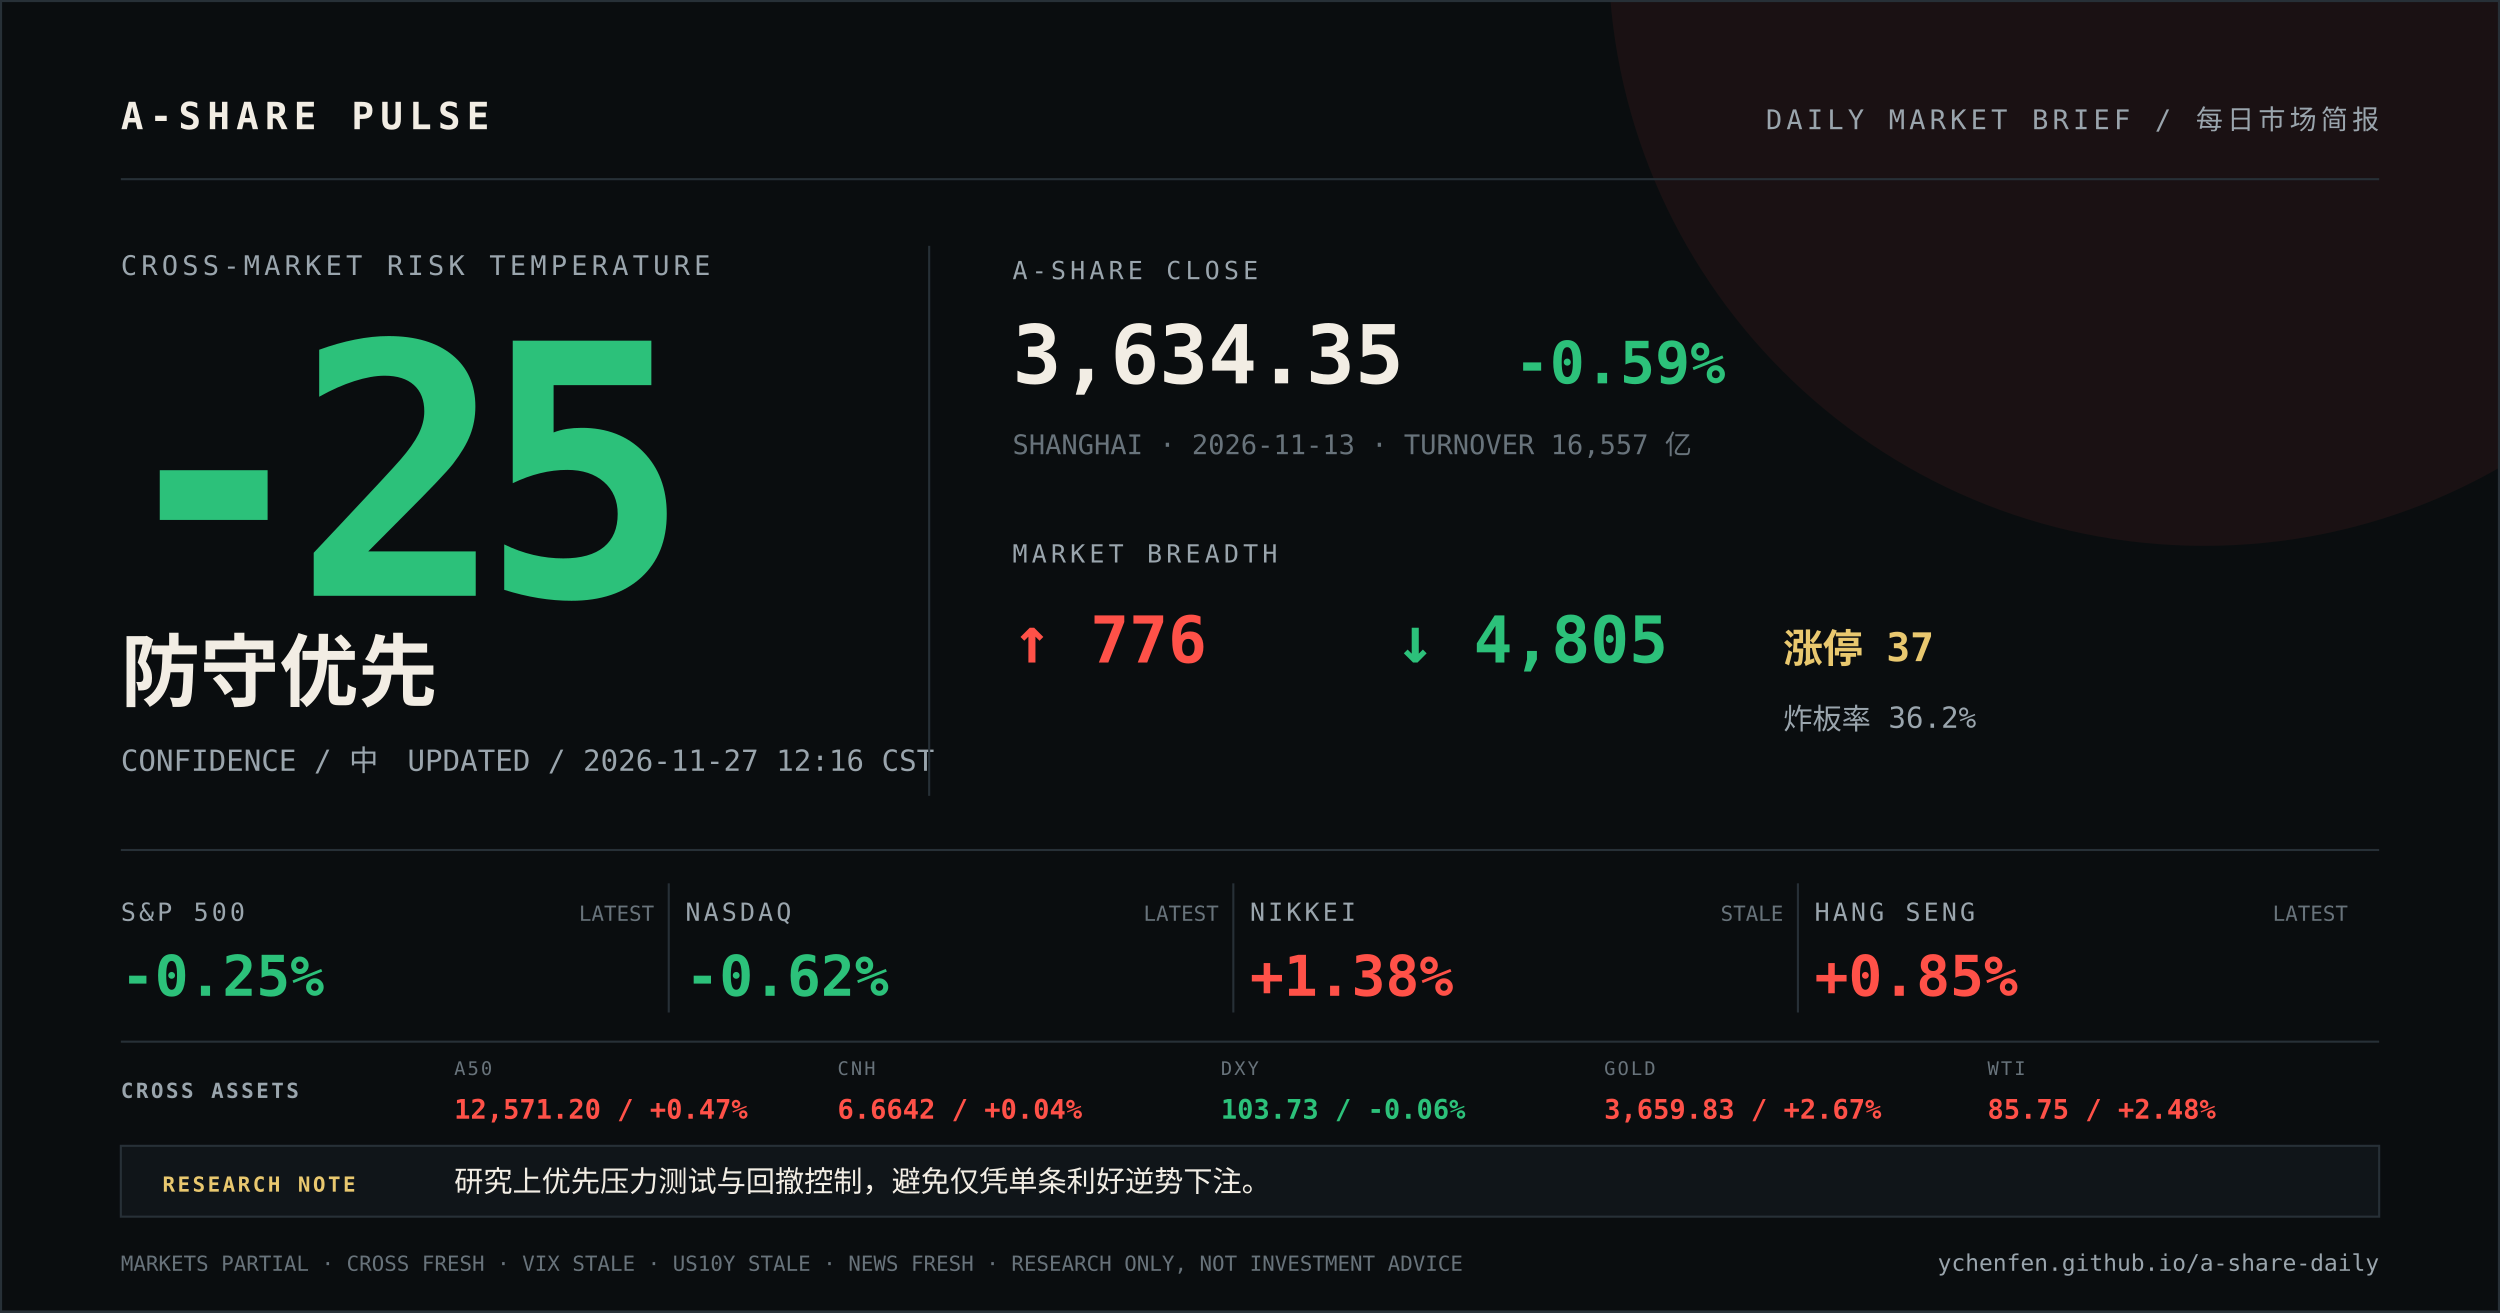
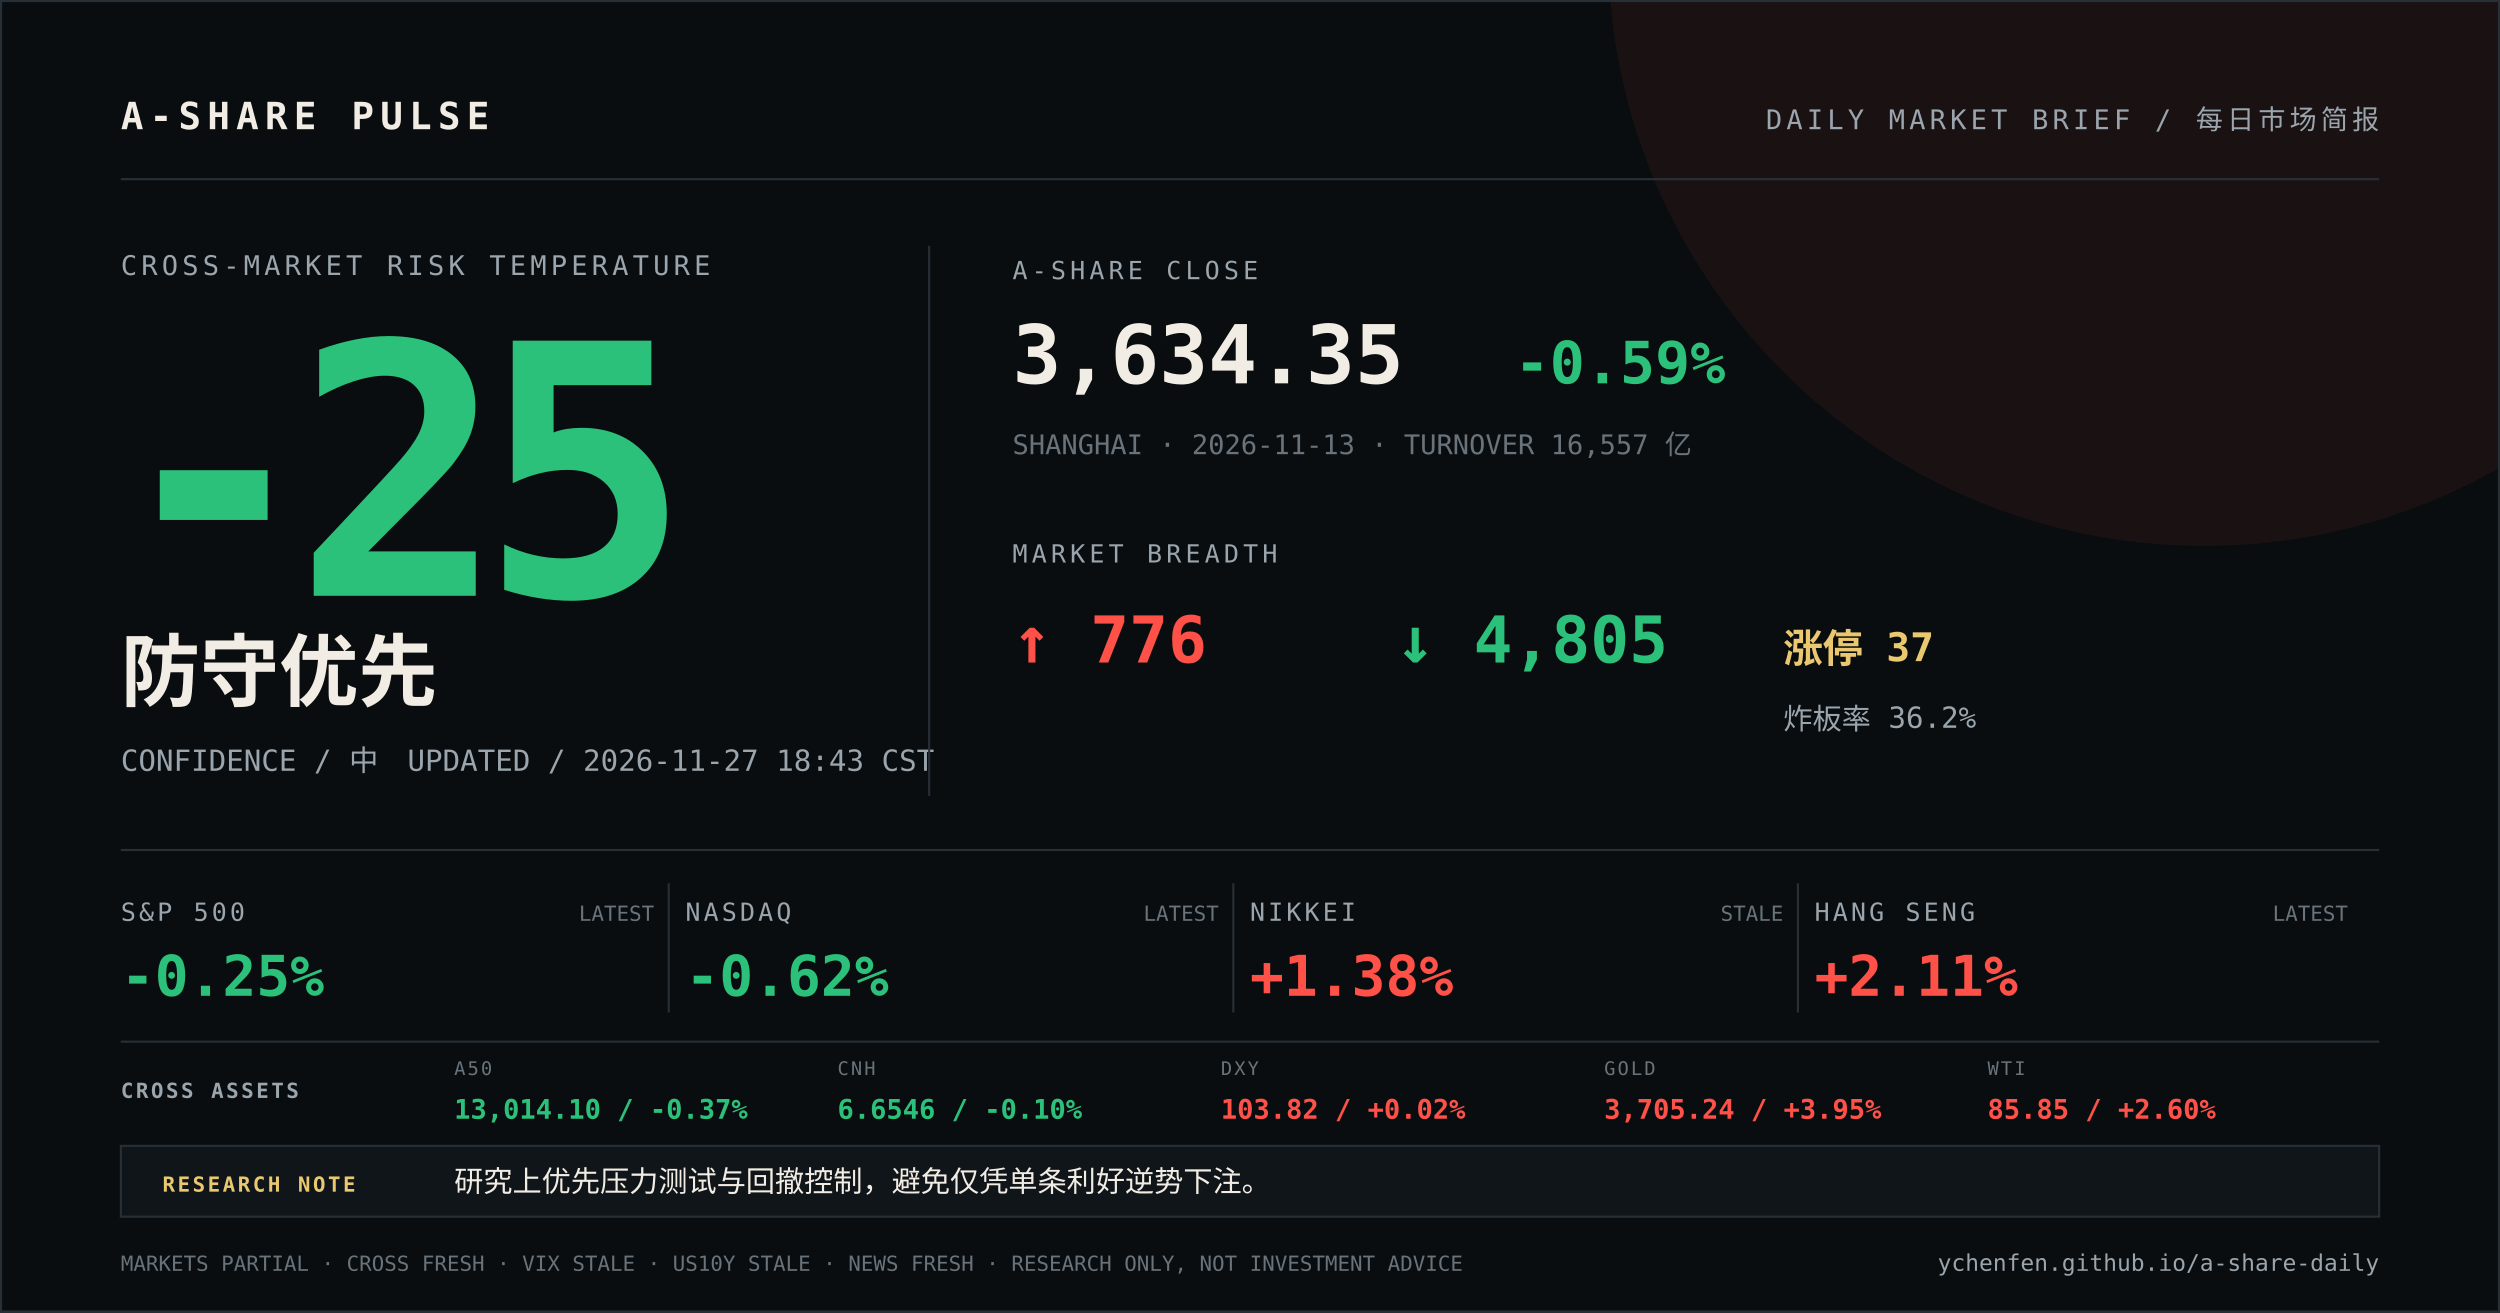
<svg xmlns="http://www.w3.org/2000/svg" width="1200" height="630" viewBox="0 0 1200 630">
  <rect width="1200" height="630" fill="#0a0d0f" />
  <circle cx="1058" cy="-24" r="286" fill="#ff5148" opacity="0.07" />
  <path d="M0 0H1200V630H0Z" fill="none" stroke="#273037" stroke-width="2" />
  <g font-family="DIN Alternate, SFMono-Regular, Menlo, monospace">
    <text x="58" y="62" fill="#f2ede4" font-size="18" font-weight="700" letter-spacing="3">A-SHARE PULSE</text>
    <text x="1142" y="62" fill="#9aa5ad" font-size="13" text-anchor="end" letter-spacing="2">DAILY MARKET BRIEF / 每日市场简报</text>
    <line x1="58" y1="86" x2="1142" y2="86" stroke="#273037" />
    <text x="58" y="132" fill="#9aa5ad" font-size="13" letter-spacing="2">CROSS-MARKET RISK TEMPERATURE</text>
    <text x="52" y="286" fill="#2cc17a" font-size="168" font-weight="800" letter-spacing="-12">-25</text>
    <text x="58" y="336" fill="#f2ede4" font-size="38" font-weight="700">防守优先</text>
-     <text x="58" y="370" fill="#9aa5ad" font-size="14">CONFIDENCE / 中　UPDATED / 2026-11-27 12:16 CST</text>
+     <text x="58" y="370" fill="#9aa5ad" font-size="14">CONFIDENCE / 中　UPDATED / 2026-11-27 18:43 CST</text>
    <line x1="446" y1="118" x2="446" y2="382" stroke="#273037" />
    <text x="486" y="134" fill="#9aa5ad" font-size="12" letter-spacing="2">A-SHARE CLOSE</text>
    <text x="486" y="184" fill="#f2ede4" font-size="39" font-weight="700">3,634.35</text>
    <text x="727" y="184" fill="#2cc17a" font-size="28" font-weight="700">-0.59%</text>
    <text x="486" y="218" fill="#68737b" font-size="13">SHANGHAI · 2026-11-13 · TURNOVER 16,557 亿</text>
    <text x="486" y="270" fill="#9aa5ad" font-size="12" letter-spacing="2">MARKET BREADTH</text>
    <text x="486" y="318" fill="#ff5148" font-size="31" font-weight="700">↑ 776</text>
    <text x="670" y="318" fill="#2cc17a" font-size="31" font-weight="700">↓ 4,805</text>
    <text x="856" y="318" fill="#e9c86f" font-size="19" font-weight="700">涨停 37</text>
    <text x="856" y="350" fill="#9aa5ad" font-size="14">炸板率 36.2%</text>
    <line x1="58" y1="408" x2="1142" y2="408" stroke="#273037" />
    <text x="58" y="442" fill="#9aa5ad" font-size="12" letter-spacing="1.5">S&amp;P 500</text>
    <text x="58" y="478" fill="#2cc17a" font-size="27" font-weight="700">-0.25%</text>
    <text x="314" y="442" fill="#68737b" font-size="10" text-anchor="end">LATEST</text>
    <line x1="321" y1="424" x2="321" y2="486" stroke="#273037" />
    <text x="329" y="442" fill="#9aa5ad" font-size="12" letter-spacing="1.5">NASDAQ</text>
    <text x="329" y="478" fill="#2cc17a" font-size="27" font-weight="700">-0.62%</text>
    <text x="585" y="442" fill="#68737b" font-size="10" text-anchor="end">LATEST</text>
    <line x1="592" y1="424" x2="592" y2="486" stroke="#273037" />
    <text x="600" y="442" fill="#9aa5ad" font-size="12" letter-spacing="1.5">NIKKEI</text>
    <text x="600" y="478" fill="#ff5148" font-size="27" font-weight="700">+1.38%</text>
    <text x="856" y="442" fill="#68737b" font-size="10" text-anchor="end">STALE</text>
    <line x1="863" y1="424" x2="863" y2="486" stroke="#273037" />
    <text x="871" y="442" fill="#9aa5ad" font-size="12" letter-spacing="1.5">HANG SENG</text>
-     <text x="871" y="478" fill="#ff5148" font-size="27" font-weight="700">+0.85%</text>
+     <text x="871" y="478" fill="#ff5148" font-size="27" font-weight="700">+2.11%</text>
    <text x="1127" y="442" fill="#68737b" font-size="10" text-anchor="end">LATEST</text>
    <line x1="58" y1="500" x2="1142" y2="500" stroke="#273037" />
    <text x="58" y="527" fill="#9aa5ad" font-size="10" font-weight="700" letter-spacing="1.2">CROSS ASSETS</text>
    <text x="218" y="516" fill="#68737b" font-size="9" letter-spacing="1">A50</text>
-     <text x="218" y="537" fill="#ff5148" font-size="13" font-weight="700">12,571.20 / +0.47%</text>
+     <text x="218" y="537" fill="#2cc17a" font-size="13" font-weight="700">13,014.10 / -0.37%</text>
    <text x="402" y="516" fill="#68737b" font-size="9" letter-spacing="1">CNH</text>
-     <text x="402" y="537" fill="#ff5148" font-size="13" font-weight="700">6.6642 / +0.04%</text>
+     <text x="402" y="537" fill="#2cc17a" font-size="13" font-weight="700">6.6546 / -0.10%</text>
    <text x="586" y="516" fill="#68737b" font-size="9" letter-spacing="1">DXY</text>
-     <text x="586" y="537" fill="#2cc17a" font-size="13" font-weight="700">103.73 / -0.06%</text>
+     <text x="586" y="537" fill="#ff5148" font-size="13" font-weight="700">103.82 / +0.02%</text>
    <text x="770" y="516" fill="#68737b" font-size="9" letter-spacing="1">GOLD</text>
-     <text x="770" y="537" fill="#ff5148" font-size="13" font-weight="700">3,659.83 / +2.67%</text>
+     <text x="770" y="537" fill="#ff5148" font-size="13" font-weight="700">3,705.24 / +3.95%</text>
    <text x="954" y="516" fill="#68737b" font-size="9" letter-spacing="1">WTI</text>
-     <text x="954" y="537" fill="#ff5148" font-size="13" font-weight="700">85.75 / +2.48%</text>
+     <text x="954" y="537" fill="#ff5148" font-size="13" font-weight="700">85.85 / +2.60%</text>
    <rect x="58" y="550" width="1084" height="34" fill="#101519" stroke="#273037" />
    <text x="78" y="572" fill="#e9c86f" font-size="10" font-weight="700" letter-spacing="1.2">RESEARCH NOTE</text>
    <text x="218" y="572" fill="#f2ede4" font-size="14">研究上优先压力测试与回撤控制，避免仅凭单条利好逆势下注。</text>
    <text x="58" y="610" fill="#68737b" font-size="10">MARKETS PARTIAL · CROSS FRESH · VIX STALE · US10Y STALE · NEWS FRESH · RESEARCH ONLY, NOT INVESTMENT ADVICE</text>
    <text x="1142" y="610" fill="#9aa5ad" font-size="11" text-anchor="end">ychenfen.github.io/a-share-daily</text>
  </g>
</svg>
